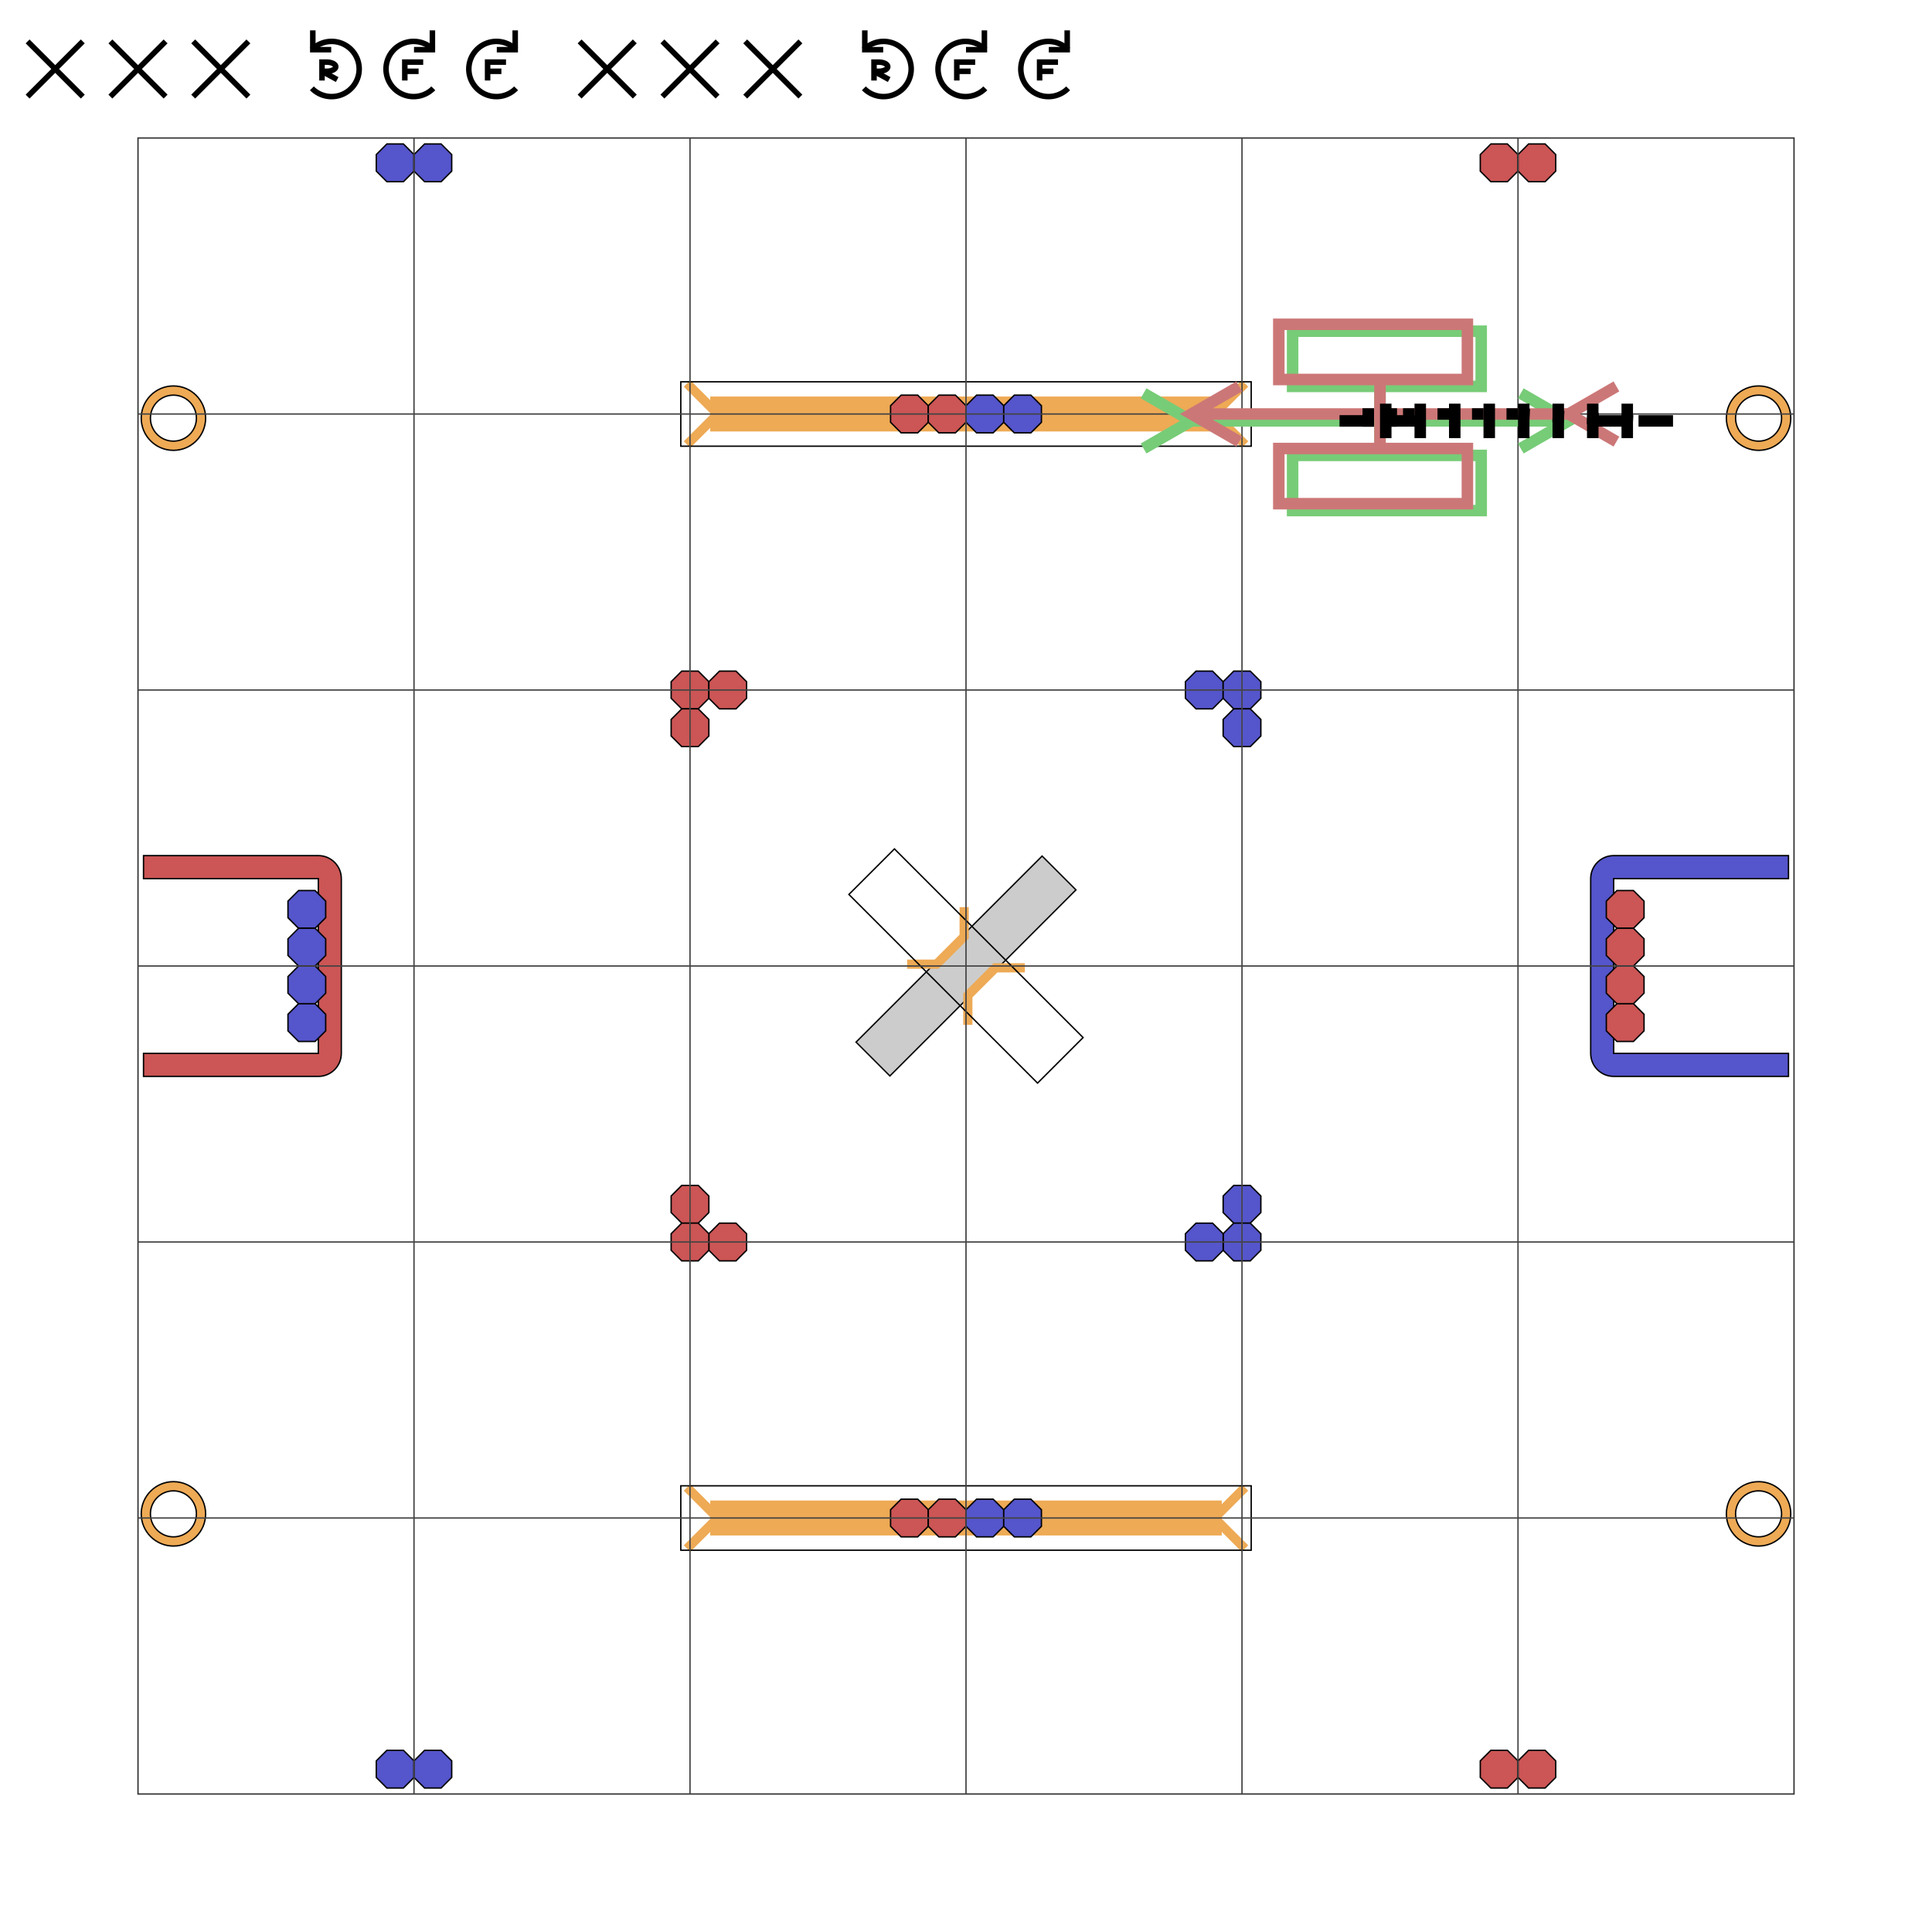
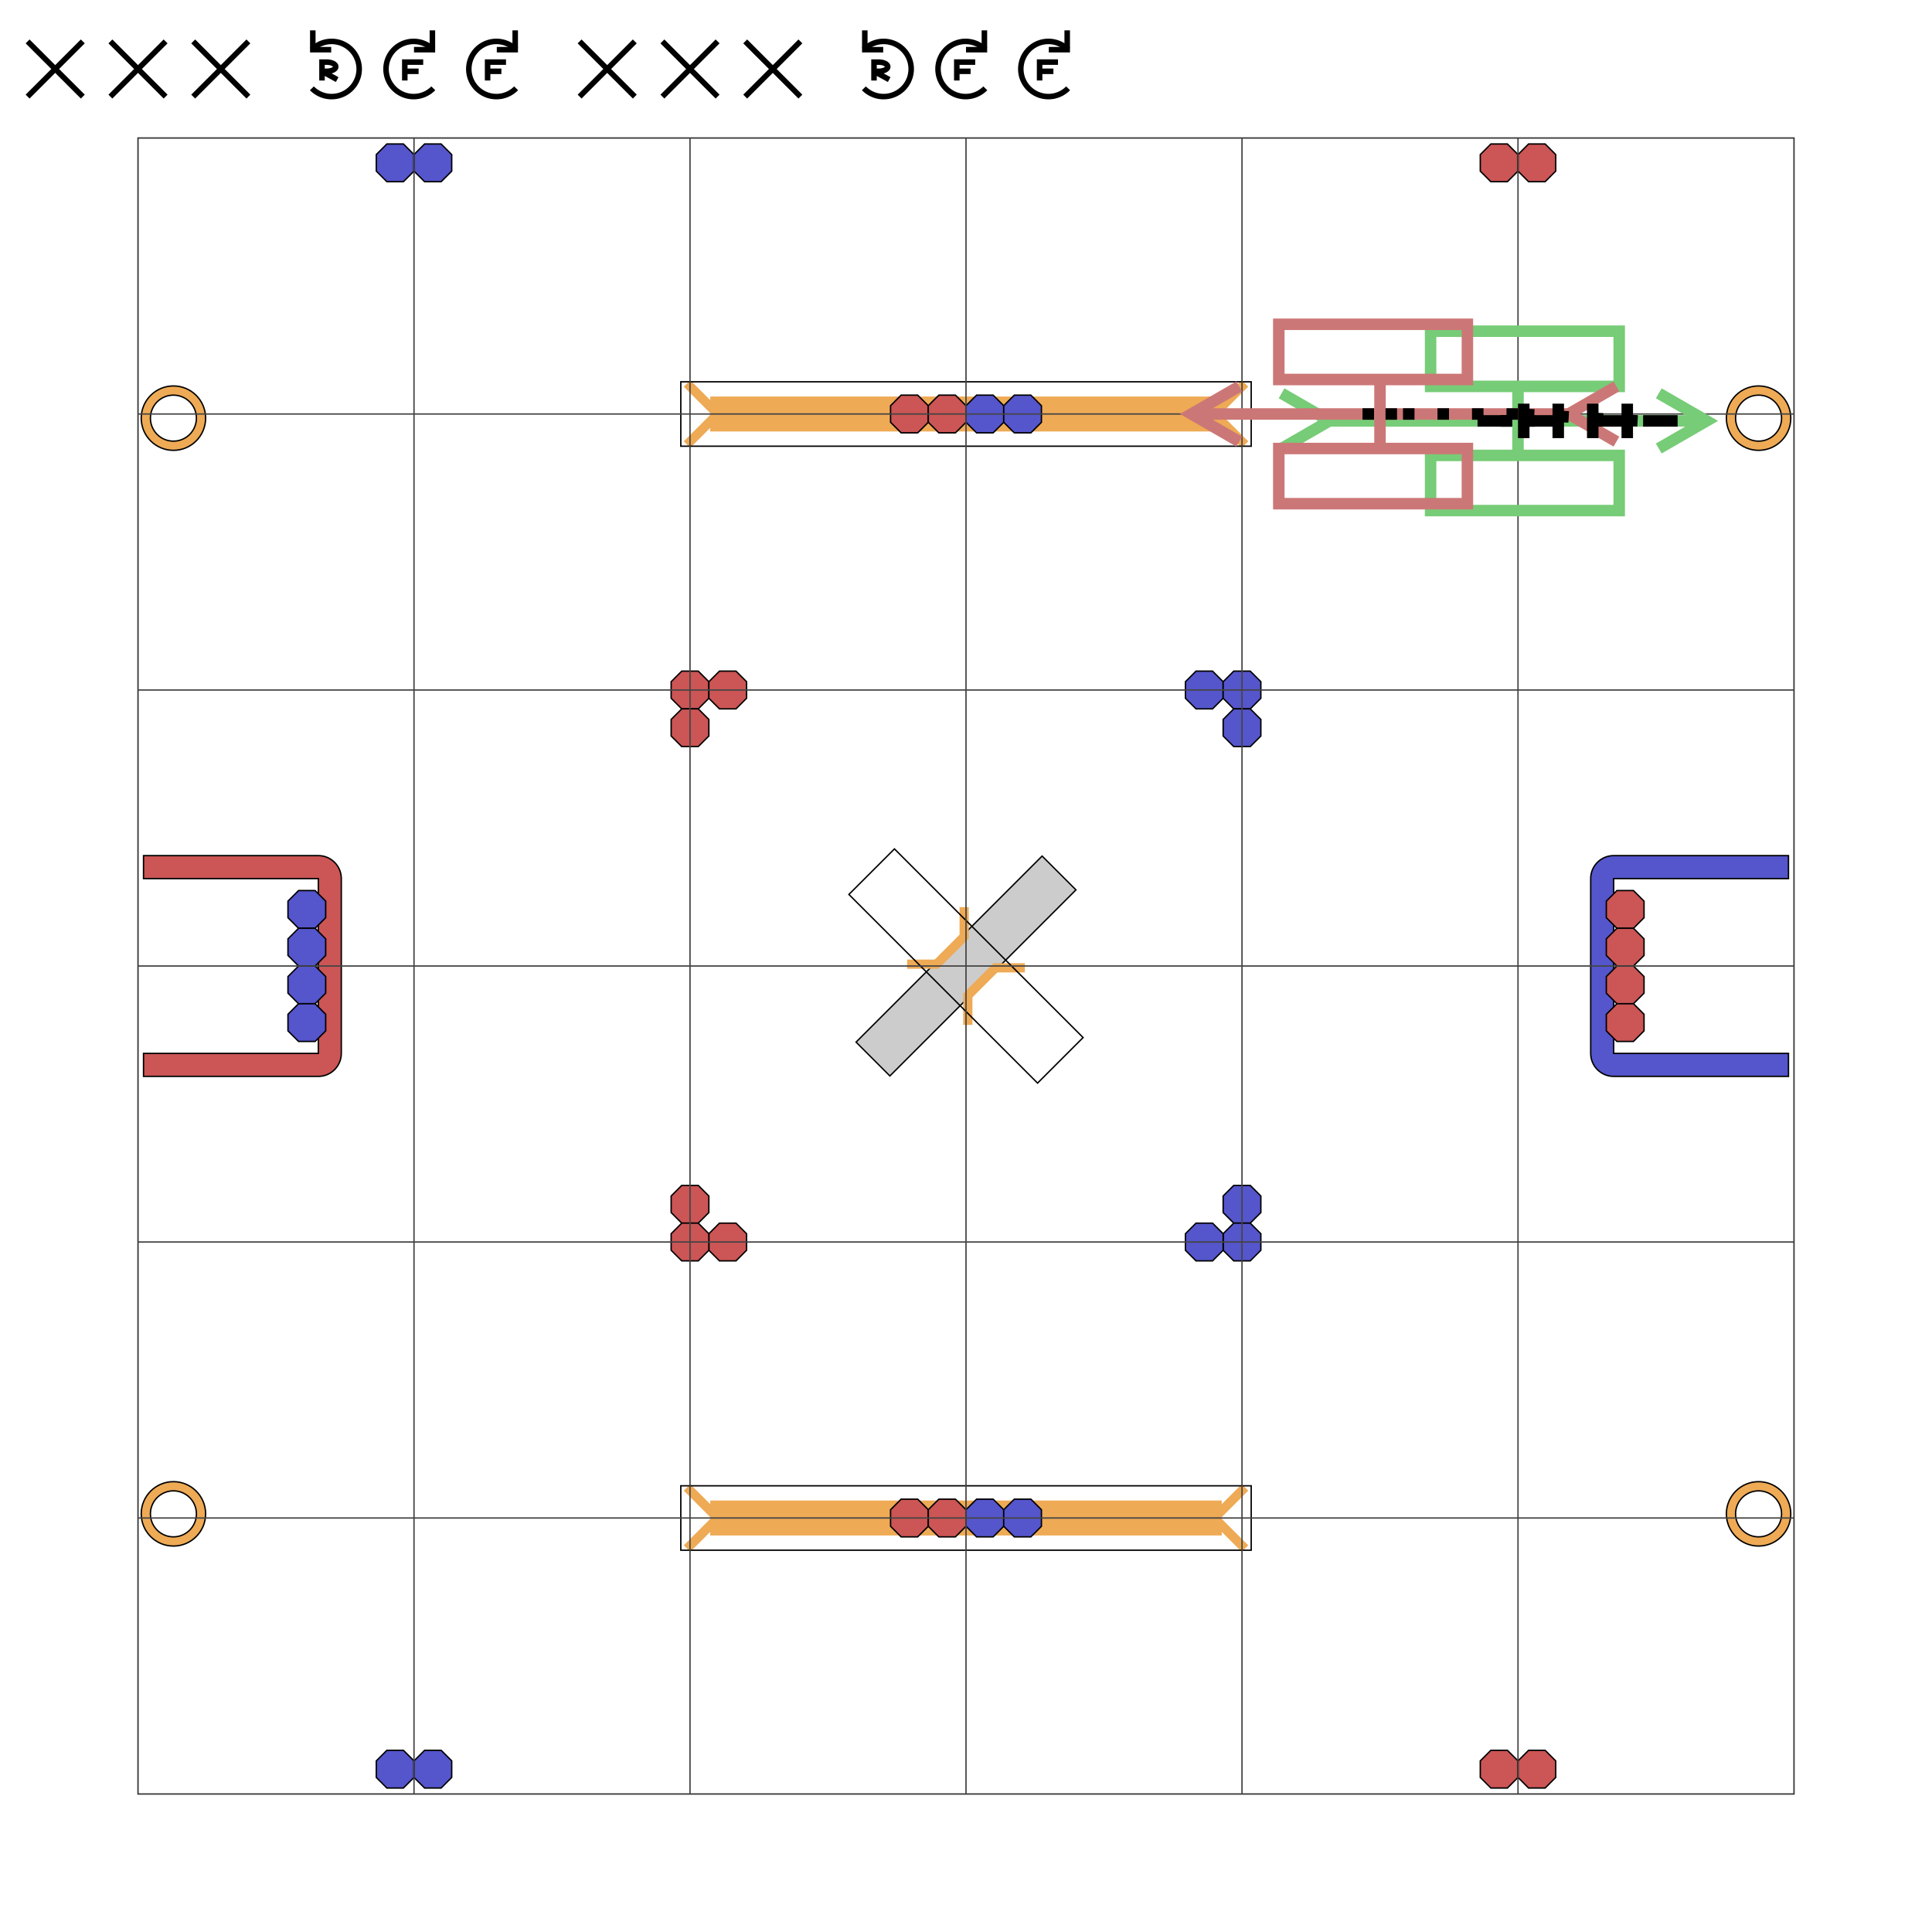
<svg xmlns="http://www.w3.org/2000/svg" version="1.1" width="600" height="600" viewBox="-2100 -2100 4200 4200">
  <g transform="scale(1, -1)">
    <rect x="-2100" y="-2100" width="4200" height="4200" fill="#ffffff" />
    <rect x="-1800" y="-1800" width="3600" height="3600" fill="none" stroke="#333333" stroke-width="3" />
    <path d="M -1788 240 l 380 0 a 50 50 0 0 0 50 -50 l 0 -380 a 50 50 0 0 0 -50 -50 l -380 0  l 0 50 l 380 0 l 0 380 l -380 0 z" fill="#cc5555" stroke="#000000" stroke-width="3" />
    <path d="M 1788 240 l -380 0 a 50 50 0 0 1 -50 -50 l 0 -380 a 50 50 0 0 1 50 -50 l 380 0  l 0 50 l -380 0 l 0 380 l 380 0 z" fill="#5555cc" stroke="#000000" stroke-width="3" />
    <rect x="-550" y="1200" width="20" height="94" transform="rotate(45, -540, 1200)" fill="#eeaa55" />
    <rect x="-550" y="1200" width="20" height="94" transform="rotate(135, -540, 1200)" fill="#eeaa55" />
    <rect x="530" y="1200" width="20" height="94" transform="rotate(-45, 540, 1200)" fill="#eeaa55" />
    <rect x="530" y="1200" width="20" height="94" transform="rotate(-135, 540, 1200)" fill="#eeaa55" />
    <rect x="-550" y="-1200" width="20" height="94" transform="rotate(45, -540, -1200)" fill="#eeaa55" />
    <rect x="-550" y="-1200" width="20" height="94" transform="rotate(135, -540, -1200)" fill="#eeaa55" />
    <rect x="530" y="-1200" width="20" height="94" transform="rotate(-45, 540, -1200)" fill="#eeaa55" />
    <rect x="530" y="-1200" width="20" height="94" transform="rotate(-135, 540, -1200)" fill="#eeaa55" />
    <rect x="-556" y="1162" width="1112" height="76" fill="#eeaa55" />
    <rect x="-620" y="1130" width="1240" height="140" fill="none" stroke="#000000" stroke-width="3" />
    <rect x="-556" y="-1238" width="1112" height="76" fill="#eeaa55" />
    <rect x="-620" y="-1270" width="1240" height="140" fill="none" stroke="#000000" stroke-width="3" />
    <rect x="-286" y="-52" width="572" height="104" transform="rotate(45)" fill="#cccccc" stroke="#000000" stroke-width="3" />
    <polyline points="-128,4 -64,4 -4,64 -4,128" fill="none" stroke="#eeaa55" stroke-width="20" />
    <polyline points="128,-4 64,-4 4,-64 4,-128" fill="none" stroke="#eeaa55" stroke-width="20" />
    <rect x="-290" y="-70" width="580" height="140" transform="rotate(-45)" fill="none" stroke="#000000" stroke-width="3" />
    <path d="M 1118,1728 l 0 36 l 23 23 l 36 0 l 23 -23 l  0 -36 l -23 -23 l -36 0 l -23 23 z" fill="#cc5555" stroke="#000000" stroke-width="3" fill-rule="evenodd" />
    <path d="M 1200,1728 l 0 36 l 23 23 l 36 0 l 23 -23 l  0 -36 l -23 -23 l -36 0 l -23 23 z" fill="#cc5555" stroke="#000000" stroke-width="3" fill-rule="evenodd" />
    <path d="M -164,1182 l 0 36 l 23 23 l 36 0 l 23 -23 l  0 -36 l -23 -23 l -36 0 l -23 23 z" fill="#cc5555" stroke="#000000" stroke-width="3" fill-rule="evenodd" />
    <path d="M -82,1182 l 0 36 l 23 23 l 36 0 l 23 -23 l  0 -36 l -23 -23 l -36 0 l -23 23 z" fill="#cc5555" stroke="#000000" stroke-width="3" fill-rule="evenodd" />
    <path d="M -641,582 l 0 36 l 23 23 l 36 0 l 23 -23 l  0 -36 l -23 -23 l -36 0 l -23 23 z" fill="#cc5555" stroke="#000000" stroke-width="3" fill-rule="evenodd" />
    <path d="M -559,582 l 0 36 l 23 23 l 36 0 l 23 -23 l  0 -36 l -23 -23 l -36 0 l -23 23 z" fill="#cc5555" stroke="#000000" stroke-width="3" fill-rule="evenodd" />
    <path d="M -641,500 l 0 36 l 23 23 l 36 0 l 23 -23 l  0 -36 l -23 -23 l -36 0 l -23 23 z" fill="#cc5555" stroke="#000000" stroke-width="3" fill-rule="evenodd" />
    <path d="M 1392,105 l 0 36 l 23 23 l 36 0 l 23 -23 l  0 -36 l -23 -23 l -36 0 l -23 23 z" fill="#cc5555" stroke="#000000" stroke-width="3" fill-rule="evenodd" />
    <path d="M 1392,23 l 0 36 l 23 23 l 36 0 l 23 -23 l  0 -36 l -23 -23 l -36 0 l -23 23 z" fill="#cc5555" stroke="#000000" stroke-width="3" fill-rule="evenodd" />
    <path d="M 1392,-59 l 0 36 l 23 23 l 36 0 l 23 -23 l  0 -36 l -23 -23 l -36 0 l -23 23 z" fill="#cc5555" stroke="#000000" stroke-width="3" fill-rule="evenodd" />
    <path d="M 1392,-141 l 0 36 l 23 23 l 36 0 l 23 -23 l  0 -36 l -23 -23 l -36 0 l -23 23 z" fill="#cc5555" stroke="#000000" stroke-width="3" fill-rule="evenodd" />
    <path d="M -641,-536 l 0 36 l 23 23 l 36 0 l 23 -23 l  0 -36 l -23 -23 l -36 0 l -23 23 z" fill="#cc5555" stroke="#000000" stroke-width="3" fill-rule="evenodd" />
    <path d="M -559,-618 l 0 36 l 23 23 l 36 0 l 23 -23 l  0 -36 l -23 -23 l -36 0 l -23 23 z" fill="#cc5555" stroke="#000000" stroke-width="3" fill-rule="evenodd" />
    <path d="M -641,-618 l 0 36 l 23 23 l 36 0 l 23 -23 l  0 -36 l -23 -23 l -36 0 l -23 23 z" fill="#cc5555" stroke="#000000" stroke-width="3" fill-rule="evenodd" />
    <path d="M -164,-1218 l 0 36 l 23 23 l 36 0 l 23 -23 l  0 -36 l -23 -23 l -36 0 l -23 23 z" fill="#cc5555" stroke="#000000" stroke-width="3" fill-rule="evenodd" />
    <path d="M -82,-1218 l 0 36 l 23 23 l 36 0 l 23 -23 l  0 -36 l -23 -23 l -36 0 l -23 23 z" fill="#cc5555" stroke="#000000" stroke-width="3" fill-rule="evenodd" />
    <path d="M 1118,-1764 l 0 36 l 23 23 l 36 0 l 23 -23 l  0 -36 l -23 -23 l -36 0 l -23 23 z" fill="#cc5555" stroke="#000000" stroke-width="3" fill-rule="evenodd" />
    <path d="M 1200,-1764 l 0 36 l 23 23 l 36 0 l 23 -23 l  0 -36 l -23 -23 l -36 0 l -23 23 z" fill="#cc5555" stroke="#000000" stroke-width="3" fill-rule="evenodd" />
    <path d="M -1282,1728 l 0 36 l 23 23 l 36 0 l 23 -23 l  0 -36 l -23 -23 l -36 0 l -23 23 z" fill="#5555cc" stroke="#000000" stroke-width="3" fill-rule="evenodd" />
    <path d="M -1200,1728 l 0 36 l 23 23 l 36 0 l 23 -23 l  0 -36 l -23 -23 l -36 0 l -23 23 z" fill="#5555cc" stroke="#000000" stroke-width="3" fill-rule="evenodd" />
    <path d="M 0,1182 l 0 36 l 23 23 l 36 0 l 23 -23 l  0 -36 l -23 -23 l -36 0 l -23 23 z" fill="#5555cc" stroke="#000000" stroke-width="3" fill-rule="evenodd" />
    <path d="M 82,1182 l 0 36 l 23 23 l 36 0 l 23 -23 l  0 -36 l -23 -23 l -36 0 l -23 23 z" fill="#5555cc" stroke="#000000" stroke-width="3" fill-rule="evenodd" />
    <path d="M 477,582 l 0 36 l 23 23 l 36 0 l 23 -23 l  0 -36 l -23 -23 l -36 0 l -23 23 z" fill="#5555cc" stroke="#000000" stroke-width="3" fill-rule="evenodd" />
    <path d="M 559,582 l 0 36 l 23 23 l 36 0 l 23 -23 l  0 -36 l -23 -23 l -36 0 l -23 23 z" fill="#5555cc" stroke="#000000" stroke-width="3" fill-rule="evenodd" />
    <path d="M 559,500 l 0 36 l 23 23 l 36 0 l 23 -23 l  0 -36 l -23 -23 l -36 0 l -23 23 z" fill="#5555cc" stroke="#000000" stroke-width="3" fill-rule="evenodd" />
    <path d="M -1474,105 l 0 36 l 23 23 l 36 0 l 23 -23 l  0 -36 l -23 -23 l -36 0 l -23 23 z" fill="#5555cc" stroke="#000000" stroke-width="3" fill-rule="evenodd" />
    <path d="M -1474,23 l 0 36 l 23 23 l 36 0 l 23 -23 l  0 -36 l -23 -23 l -36 0 l -23 23 z" fill="#5555cc" stroke="#000000" stroke-width="3" fill-rule="evenodd" />
    <path d="M -1474,-59 l 0 36 l 23 23 l 36 0 l 23 -23 l  0 -36 l -23 -23 l -36 0 l -23 23 z" fill="#5555cc" stroke="#000000" stroke-width="3" fill-rule="evenodd" />
    <path d="M -1474,-141 l 0 36 l 23 23 l 36 0 l 23 -23 l  0 -36 l -23 -23 l -36 0 l -23 23 z" fill="#5555cc" stroke="#000000" stroke-width="3" fill-rule="evenodd" />
    <path d="M 559,-536 l 0 36 l 23 23 l 36 0 l 23 -23 l  0 -36 l -23 -23 l -36 0 l -23 23 z" fill="#5555cc" stroke="#000000" stroke-width="3" fill-rule="evenodd" />
    <path d="M 559,-618 l 0 36 l 23 23 l 36 0 l 23 -23 l  0 -36 l -23 -23 l -36 0 l -23 23 z" fill="#5555cc" stroke="#000000" stroke-width="3" fill-rule="evenodd" />
    <path d="M 477,-618 l 0 36 l 23 23 l 36 0 l 23 -23 l  0 -36 l -23 -23 l -36 0 l -23 23 z" fill="#5555cc" stroke="#000000" stroke-width="3" fill-rule="evenodd" />
    <path d="M 0,-1218 l 0 36 l 23 23 l 36 0 l 23 -23 l  0 -36 l -23 -23 l -36 0 l -23 23 z" fill="#5555cc" stroke="#000000" stroke-width="3" fill-rule="evenodd" />
    <path d="M 82,-1218 l 0 36 l 23 23 l 36 0 l 23 -23 l  0 -36 l -23 -23 l -36 0 l -23 23 z" fill="#5555cc" stroke="#000000" stroke-width="3" fill-rule="evenodd" />
    <path d="M -1282,-1764 l 0 36 l 23 23 l 36 0 l 23 -23 l  0 -36 l -23 -23 l -36 0 l -23 23 z" fill="#5555cc" stroke="#000000" stroke-width="3" fill-rule="evenodd" />
    <path d="M -1200,-1764 l 0 36 l 23 23 l 36 0 l 23 -23 l  0 -36 l -23 -23 l -36 0 l -23 23 z" fill="#5555cc" stroke="#000000" stroke-width="3" fill-rule="evenodd" />
    <path d="M -1793,1191 a 70 70 0 0 0 140 0 a 70 70 0 0 0 -140 0 z m 20 0 a 50 50 0 0 0 100 0 a 50 50 0 0 0 -100 0 z" fill="#eeaa55" stroke="#000000" stroke-width="3" fill-rule="evenodd" />
    <path d="M 1653,1191 a 70 70 0 0 0 140 0 a 70 70 0 0 0 -140 0 z m 20 0 a 50 50 0 0 0 100 0 a 50 50 0 0 0 -100 0 z" fill="#eeaa55" stroke="#000000" stroke-width="3" fill-rule="evenodd" />
    <path d="M -1793,-1191 a 70 70 0 0 0 140 0 a 70 70 0 0 0 -140 0 z m 20 0 a 50 50 0 0 0 100 0 a 50 50 0 0 0 -100 0 z" fill="#eeaa55" stroke="#000000" stroke-width="3" fill-rule="evenodd" />
    <path d="M 1653,-1191 a 70 70 0 0 0 140 0 a 70 70 0 0 0 -140 0 z m 20 0 a 50 50 0 0 0 100 0 a 50 50 0 0 0 -100 0 z" fill="#eeaa55" stroke="#000000" stroke-width="3" fill-rule="evenodd" />
    <line x1="-1800" y1="-1200" x2="1800" y2="-1200" stroke="#444444" stroke-width="3" />
    <line x1="-1800" y1="-600" x2="1800" y2="-600" stroke="#444444" stroke-width="3" />
    <line x1="-1800" y1="0" x2="1800" y2="0" stroke="#444444" stroke-width="3" />
    <line x1="-1800" y1="600" x2="1800" y2="600" stroke="#444444" stroke-width="3" />
    <line x1="-1800" y1="1200" x2="1800" y2="1200" stroke="#444444" stroke-width="3" />
    <line x1="-1200" y1="-1800" x2="-1200" y2="1800" stroke="#444444" stroke-width="3" />
    <line x1="-600" y1="-1800" x2="-600" y2="1800" stroke="#444444" stroke-width="3" />
    <line x1="0" y1="-1800" x2="0" y2="1800" stroke="#444444" stroke-width="3" />
    <line x1="600" y1="-1800" x2="600" y2="1800" stroke="#444444" stroke-width="3" />
    <line x1="1200" y1="-1800" x2="1200" y2="1800" stroke="#444444" stroke-width="3" />
-     <g transform="translate(900.0 1185.0)  rotate(-90)">
+     <g transform="translate(1200.0 1185.0)  rotate(-90)">
      <rect x="-195" y="-190" width="120" height="410" fill="none" stroke="#77cc77" stroke-width="25" />
      <rect x="75" y="-190" width="120" height="410" fill="none" stroke="#77cc77" stroke-width="25" />
      <line x1="-75" y1="0" x2="75" y2="0" stroke="#77cc77" stroke-width="25" />
      <line x1="0" y1="-410" x2="0" y2="410" stroke="#77cc77" stroke-width="25" />
      <polyline points="-60,306 0,410 60,306" fill="none" stroke="#77cc77" stroke-width="25" />
      <polyline points="-60,-514 0,-410 60,-514" fill="none" stroke="#77cc77" stroke-width="25" />
    </g>
    <g transform="translate(900 1200)  rotate(-270)">
      <rect x="-195" y="-190" width="120" height="410" fill="none" stroke="#cc7777" stroke-width="25" />
      <rect x="75" y="-190" width="120" height="410" fill="none" stroke="#cc7777" stroke-width="25" />
      <line x1="-75" y1="0" x2="75" y2="0" stroke="#cc7777" stroke-width="25" />
      <line x1="0" y1="-410" x2="0" y2="410" stroke="#cc7777" stroke-width="25" />
      <polyline points="-60,306 0,410 60,306" fill="none" stroke="#cc7777" stroke-width="25" />
      <polyline points="-60,-514 0,-410 60,-514" fill="none" stroke="#cc7777" stroke-width="25" />
    </g>
-     <line x1="862.0" y1="1185.0" x2="937.0" y2="1185.0" stroke="#000000" stroke-width="25" stroke-dasharray="25,25">
-       <animateTransform attributeName="transform" type="rotate" to="360 900.0 1185.0" dur="2000ms" repeatCount="indefinite" from="0 900.0 1185.0" />
+     <line x1="1162.0" y1="1185.0" x2="1237.0" y2="1185.0" stroke="#000000" stroke-width="25" stroke-dasharray="25,25">
+       <animateTransform attributeName="transform" type="rotate" to="360 1200.0 1185.0" dur="2000ms" repeatCount="indefinite" from="0 1200.0 1185.0" />
    </line>
-     <line x1="862.0" y1="1185.0" x2="937.0" y2="1185.0" stroke="#000000" stroke-width="25" stroke-dasharray="25,25">
-       <animateTransform attributeName="transform" type="rotate" to="360 900.0 1185.0" dur="2000ms" repeatCount="indefinite" from="0 900.0 1185.0" />
+     <line x1="1162.0" y1="1185.0" x2="1237.0" y2="1185.0" stroke="#000000" stroke-width="25" stroke-dasharray="25,25">
+       <animateTransform attributeName="transform" type="rotate" to="360 1200.0 1185.0" dur="2000ms" repeatCount="indefinite" from="0 1200.0 1185.0" />
    </line>
-     <line x1="812.0" y1="1185.0" x2="987.0" y2="1185.0" stroke="#000000" stroke-width="25" stroke-dasharray="75,25">
-       <animateTransform attributeName="transform" type="rotate" to="360 900.0 1185.0" dur="2000ms" repeatCount="indefinite" from="0 900.0 1185.0" />
+     <line x1="1112.0" y1="1185.0" x2="1287.0" y2="1185.0" stroke="#000000" stroke-width="25" stroke-dasharray="75,25">
+       <animateTransform attributeName="transform" type="rotate" to="360 1200.0 1185.0" dur="2000ms" repeatCount="indefinite" from="0 1200.0 1185.0" />
    </line>
-     <polyline points="900.0,1185.0 1450,1185" fill="none" stroke="#000000" stroke-width="75" stroke-dasharray="25,50" stroke-linejoin="round" stroke-dashoffset="0">
+     <polyline points="1200.0,1185.0 1460,1185" fill="none" stroke="#000000" stroke-width="75" stroke-dasharray="25,50" stroke-linejoin="round" stroke-dashoffset="0">
      <animate attributeName="stroke-dashoffset" values="75;0" dur="1000ms" repeatCount="indefinite" />
    </polyline>
-     <line x1="1362" y1="1185" x2="1537" y2="1185" stroke="#000000" stroke-width="25" stroke-dasharray="75,25">
-       <animateTransform attributeName="transform" type="rotate" to="360 1450 1185" dur="2000ms" repeatCount="indefinite" from="0 1450 1185" />
+     <line x1="1372" y1="1185" x2="1547" y2="1185" stroke="#000000" stroke-width="25" stroke-dasharray="75,25">
+       <animateTransform attributeName="transform" type="rotate" to="360 1460 1185" dur="2000ms" repeatCount="indefinite" from="0 1460 1185" />
    </line>
-     <polyline points="1450,1185 1200,1200" fill="none" stroke="#000000" stroke-width="25" stroke-dasharray="25,50" stroke-linejoin="round" stroke-dashoffset="0">
+     <polyline points="1460,1185 1200,1200" fill="none" stroke="#000000" stroke-width="25" stroke-dasharray="25,50" stroke-linejoin="round" stroke-dashoffset="0">
      <animate attributeName="stroke-dashoffset" values="75;0" dur="1000ms" repeatCount="indefinite" />
    </polyline>
    <polyline points="1200,1200 900,1200" fill="none" stroke="#000000" stroke-width="25" stroke-dasharray="25,50" stroke-linejoin="round" stroke-dashoffset="0">
      <animate attributeName="stroke-dashoffset" values="75;0" dur="1000ms" repeatCount="indefinite" />
    </polyline>
    <line x1="862" y1="1200" x2="937" y2="1200" stroke="#000000" stroke-width="25" stroke-dasharray="25,25">
      <animateTransform attributeName="transform" type="rotate" to="360 900 1200" dur="2000ms" repeatCount="indefinite" from="0 900 1200" />
    </line>
    <line x1="-2040" y1="1890" x2="-1920" y2="2010" stroke="#000000" stroke-width="12" />
    <line x1="-2040" y1="2010" x2="-1920" y2="1890" stroke="#000000" stroke-width="12" />
    <line x1="-1860" y1="1890" x2="-1740" y2="2010" stroke="#000000" stroke-width="12" />
    <line x1="-1860" y1="2010" x2="-1740" y2="1890" stroke="#000000" stroke-width="12" />
    <line x1="-1680" y1="1890" x2="-1560" y2="2010" stroke="#000000" stroke-width="12" />
    <line x1="-1680" y1="2010" x2="-1560" y2="1890" stroke="#000000" stroke-width="12" />
    <path d="M -1422,1908 a 60 60 0 1 1 0 84" fill="none" stroke="#000000" stroke-width="12" />
    <path d="M -1380 1992 l -40 0 l 0 42" fill="none" stroke="#000000" stroke-width="12" />
    <path d="M -1400 1925 l 0 40 l 10 0 a 20 10 0 0 0 0 -20 l -10 0 l 33 -18" fill="none" stroke="#000000" stroke-width="12" />
    <path d="M -1158,1908 a 60 60 0 1 0 0 84" fill="none" stroke="#000000" stroke-width="12" />
    <path d="M -1200 1992 l 40 0 l 0 42" fill="none" stroke="#000000" stroke-width="12" />
    <path d="M -1180,1965 l -40 0 l 0 -40 m 0 20 l 30 0" fill="none" stroke="#000000" stroke-width="12" />
    <path d="M -978,1908 a 60 60 0 1 0 0 84" fill="none" stroke="#000000" stroke-width="12" />
    <path d="M -1020 1992 l 40 0 l 0 42" fill="none" stroke="#000000" stroke-width="12" />
    <path d="M -1000,1965 l -40 0 l 0 -40 m 0 20 l 30 0" fill="none" stroke="#000000" stroke-width="12" />
    <line x1="-840" y1="1890" x2="-720" y2="2010" stroke="#000000" stroke-width="12" />
    <line x1="-840" y1="2010" x2="-720" y2="1890" stroke="#000000" stroke-width="12" />
    <line x1="-660" y1="1890" x2="-540" y2="2010" stroke="#000000" stroke-width="12" />
    <line x1="-660" y1="2010" x2="-540" y2="1890" stroke="#000000" stroke-width="12" />
    <line x1="-480" y1="1890" x2="-360" y2="2010" stroke="#000000" stroke-width="12" />
    <line x1="-480" y1="2010" x2="-360" y2="1890" stroke="#000000" stroke-width="12" />
    <path d="M -222,1908 a 60 60 0 1 1 0 84" fill="none" stroke="#000000" stroke-width="12" />
    <path d="M -180 1992 l -40 0 l 0 42" fill="none" stroke="#000000" stroke-width="12" />
    <path d="M -200 1925 l 0 40 l 10 0 a 20 10 0 0 0 0 -20 l -10 0 l 33 -18" fill="none" stroke="#000000" stroke-width="12" />
    <path d="M 42,1908 a 60 60 0 1 0 0 84" fill="none" stroke="#000000" stroke-width="12" />
    <path d="M 0 1992 l 40 0 l 0 42" fill="none" stroke="#000000" stroke-width="12" />
    <path d="M 20,1965 l -40 0 l 0 -40 m 0 20 l 30 0" fill="none" stroke="#000000" stroke-width="12" />
    <path d="M 222,1908 a 60 60 0 1 0 0 84" fill="none" stroke="#000000" stroke-width="12" />
    <path d="M 180 1992 l 40 0 l 0 42" fill="none" stroke="#000000" stroke-width="12" />
    <path d="M 200,1965 l -40 0 l 0 -40 m 0 20 l 30 0" fill="none" stroke="#000000" stroke-width="12" />
  </g>
</svg>
